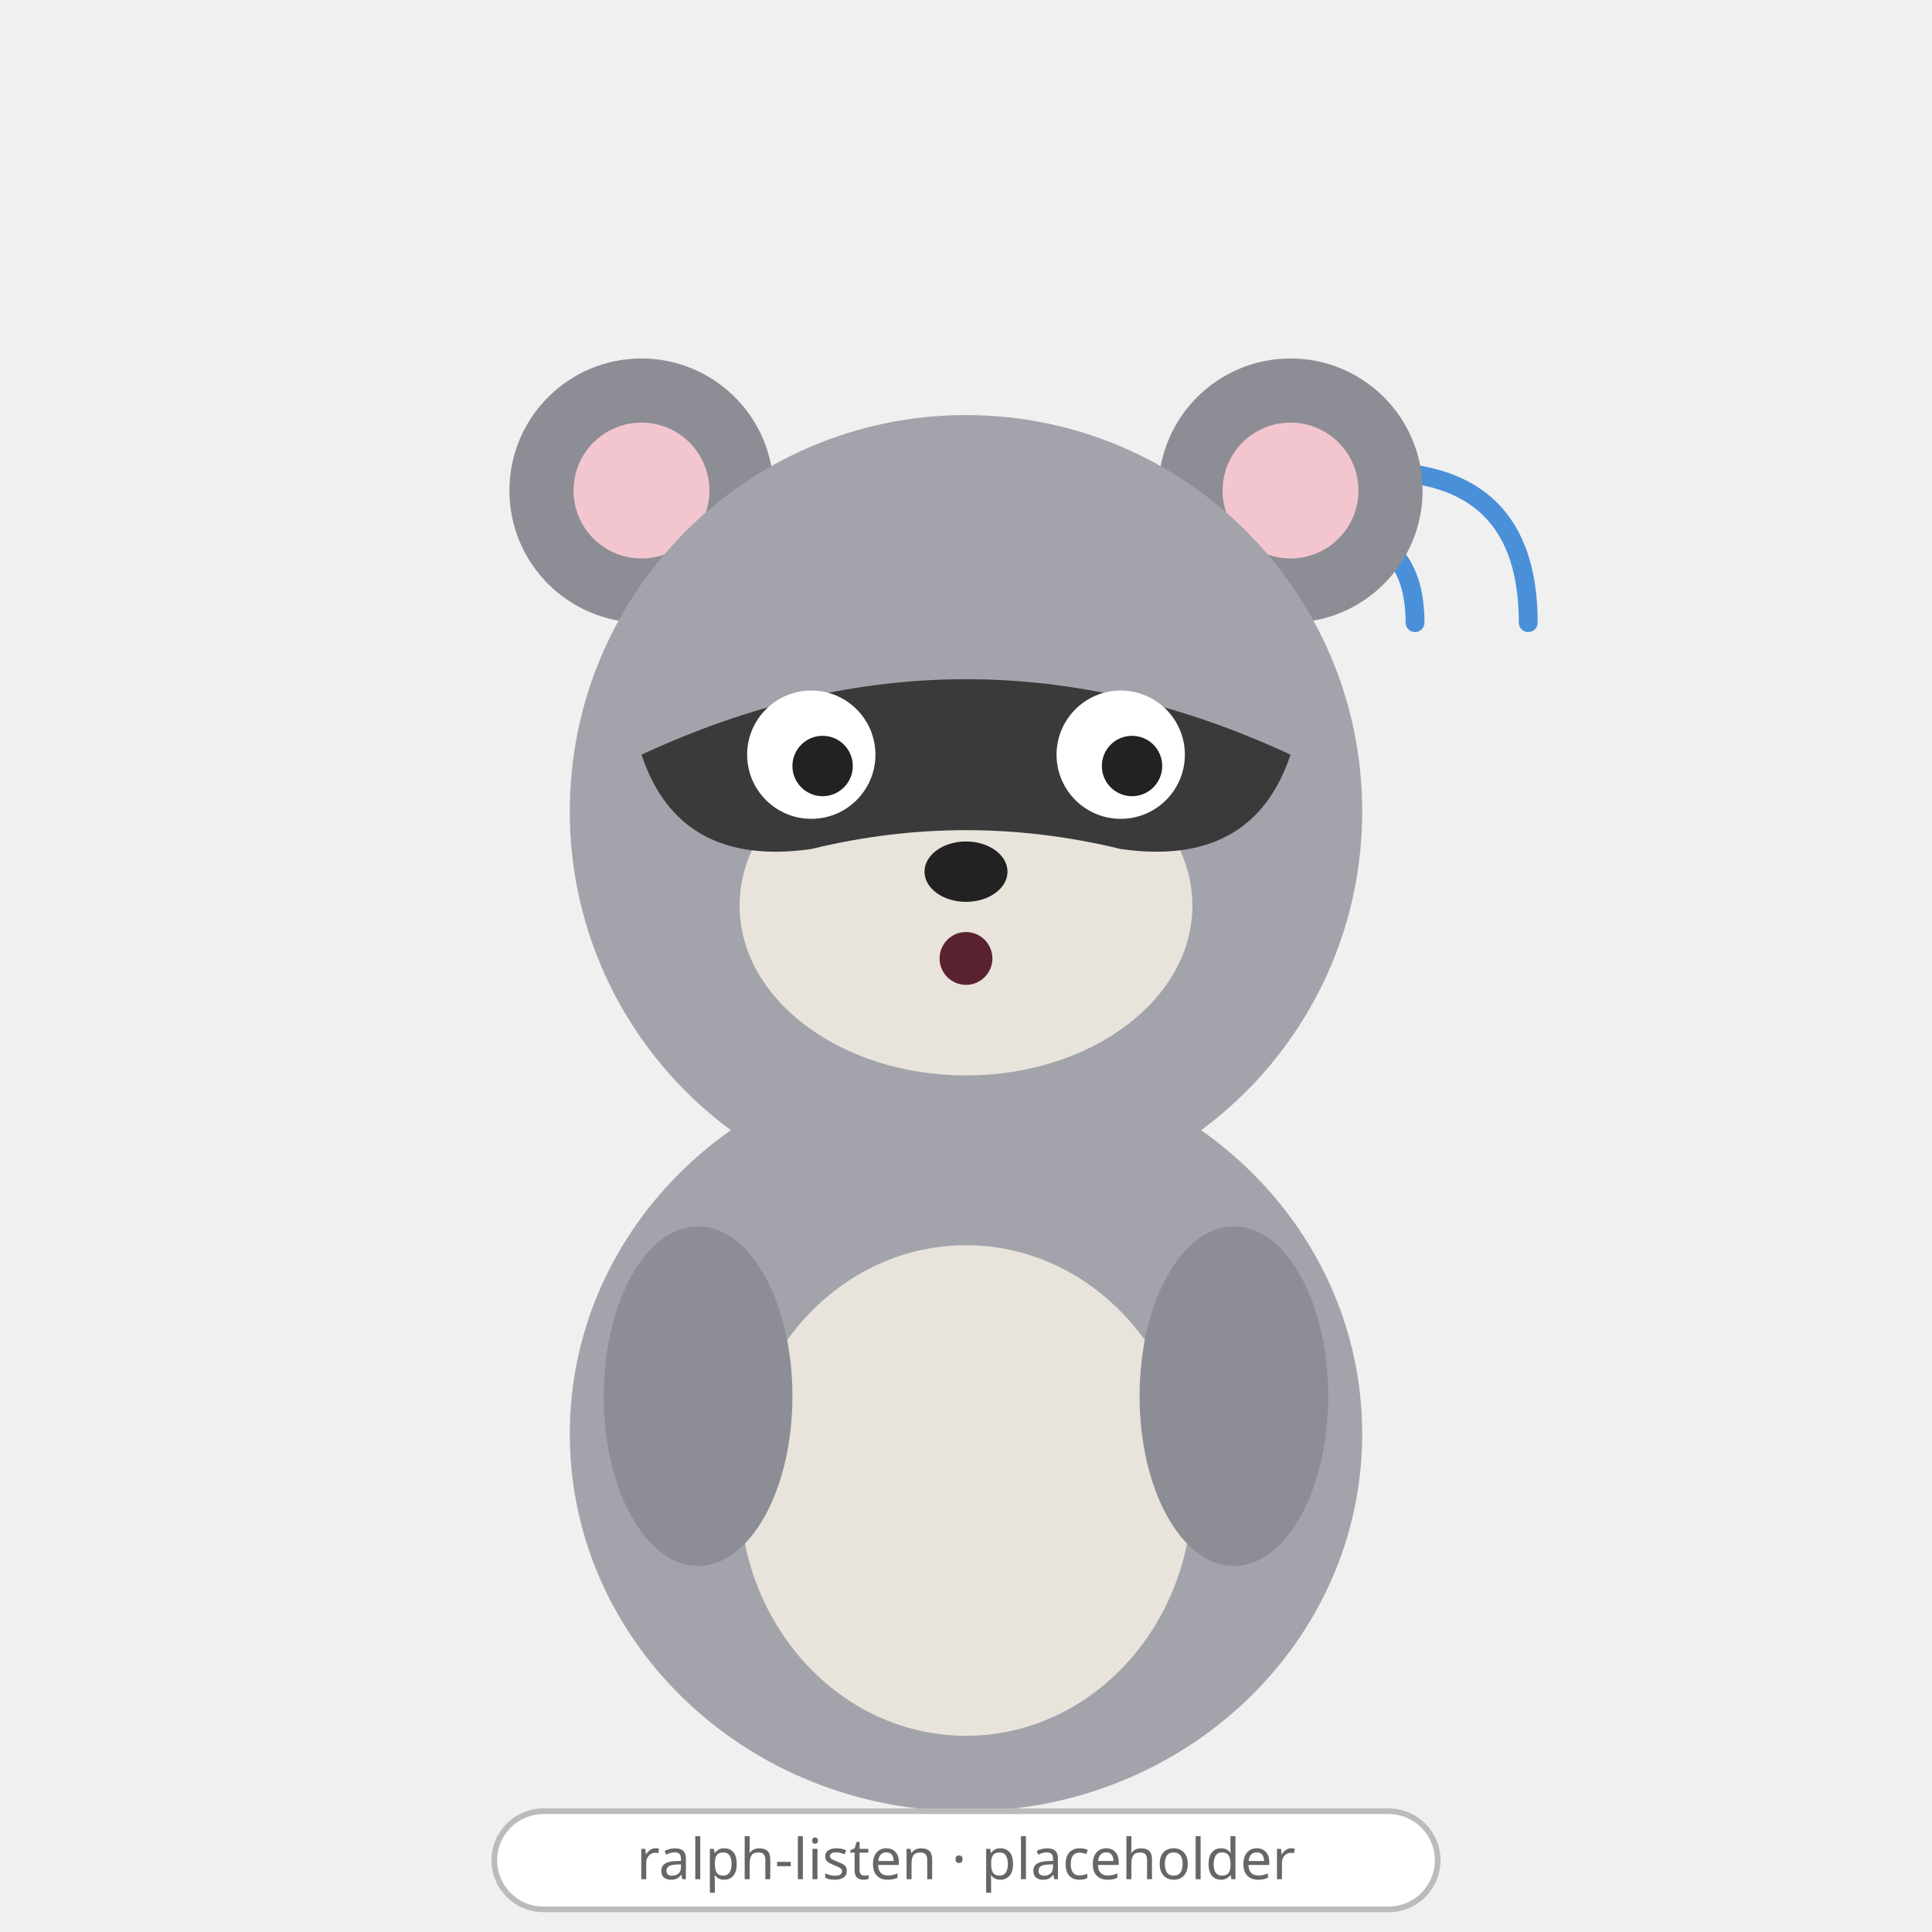
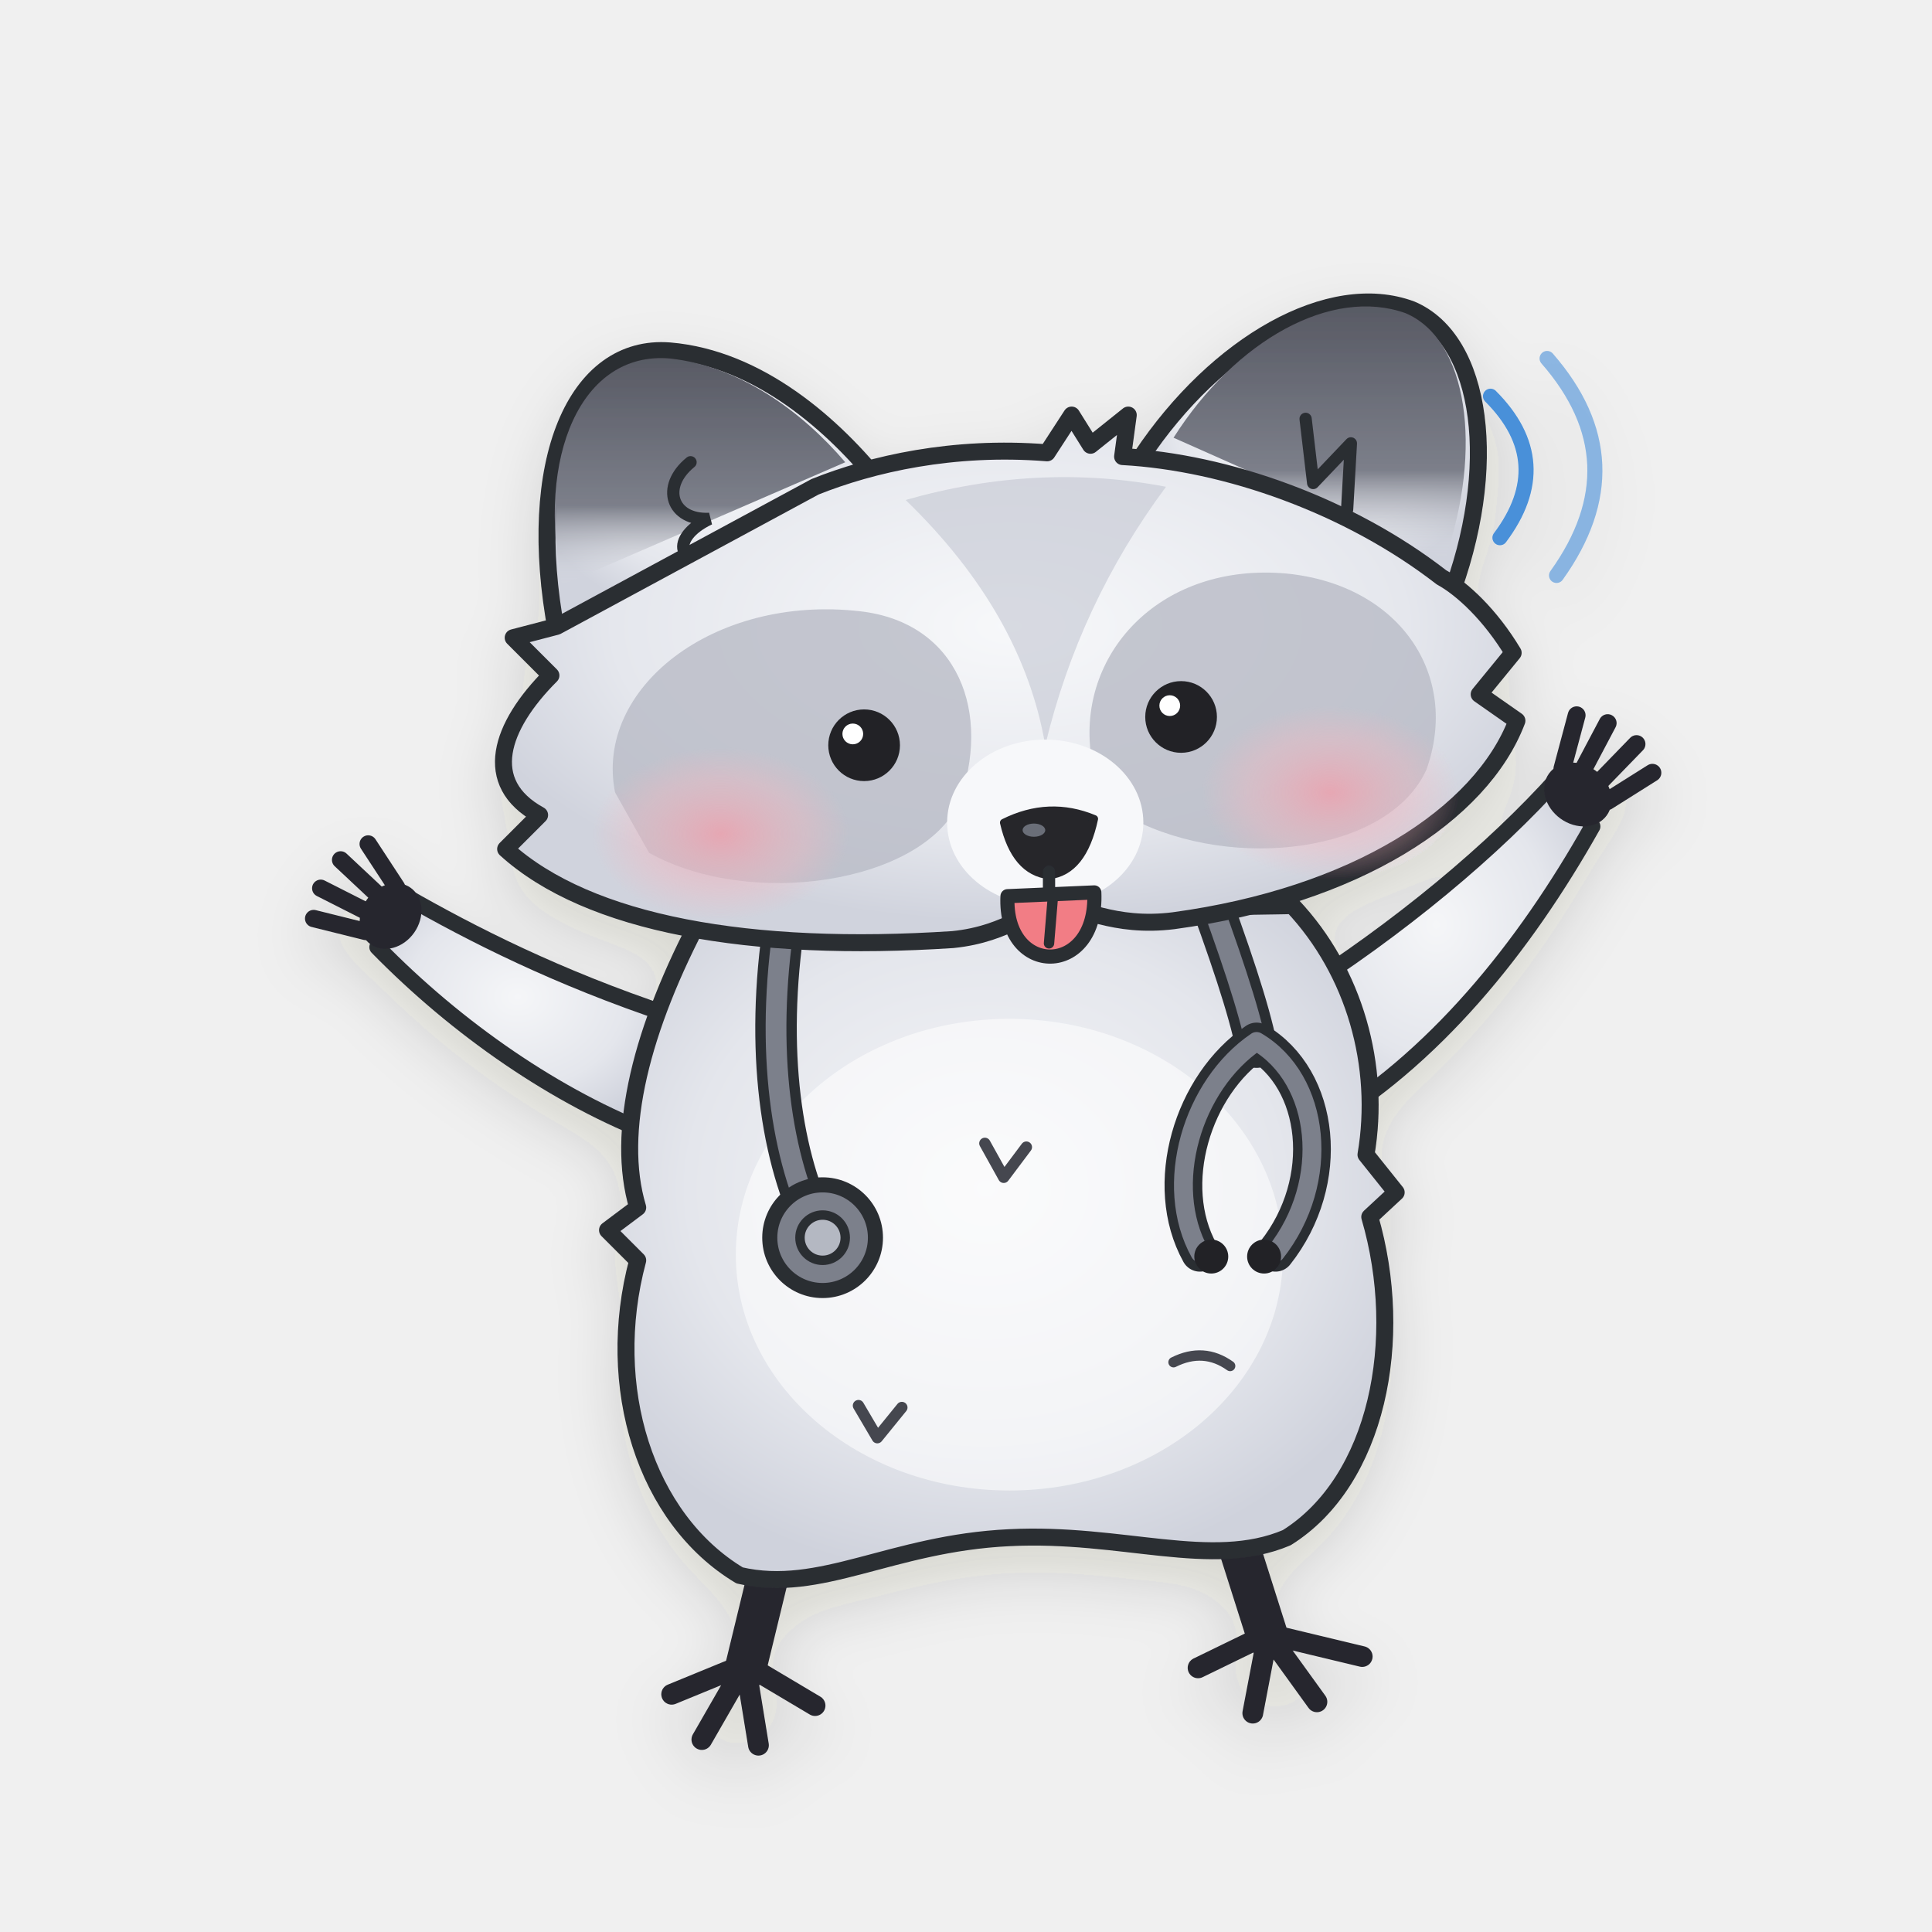
<svg xmlns="http://www.w3.org/2000/svg" viewBox="0 0 1024 1024" width="1024" height="1024">
-   <ellipse cx="512" cy="760" rx="210" ry="200" fill="#a3a3ab" />
-   <ellipse cx="512" cy="790" rx="120" ry="130" fill="#e8e4dc" />
-   <ellipse cx="370" cy="740" rx="50" ry="90" fill="#8d8d95" />
-   <ellipse cx="654" cy="740" rx="50" ry="90" fill="#8d8d95" />
-   <path d="M700 280 q50 0 50 50" stroke="#4a90d9" stroke-width="10" fill="none" stroke-linecap="round" />
-   <path d="M730 250 q80 0 80 80" stroke="#4a90d9" stroke-width="10" fill="none" stroke-linecap="round" />
-   <circle cx="340" cy="260" r="70" fill="#8d8d95" />
-   <circle cx="340" cy="260" r="36" fill="#f3c6cf" />
-   <circle cx="684" cy="260" r="70" fill="#8d8d95" />
-   <circle cx="684" cy="260" r="36" fill="#f3c6cf" />
-   <circle cx="512" cy="430" r="210" fill="#a3a3ab" />
-   <ellipse cx="512" cy="480" rx="120" ry="90" fill="#e8e4dc" />
-   <path d="M340 400 q172 -80 344 0 q-20 60 -90 50 q-82 -20 -164 0 q-70 10 -90 -50z" fill="#3a3a3a" />
-   <circle cx="430" cy="400" r="34" fill="#fff" />
-   <circle cx="594" cy="400" r="34" fill="#fff" />
-   <circle cx="436" cy="406" r="16" fill="#222" />
-   <circle cx="600" cy="406" r="16" fill="#222" />
-   <ellipse cx="512" cy="462" rx="22" ry="16" fill="#222" />
-   <circle cx="512" cy="508" r="14" fill="#5a2230" />
-   <rect x="262" y="960" width="500" height="52" rx="26" fill="#ffffff" stroke="#bbb" stroke-width="3" />
-   <text x="512" y="996" text-anchor="middle" font-size="30" font-family="sans-serif" fill="#666">ralph-listen · placeholder</text>
+   <defs>
+     <radialGradient id="furBody" cx="48%" cy="42%" r="58%">
+       <stop offset="0%" stop-color="#f5f6f8" />
+       <stop offset="65%" stop-color="#e4e6ec" />
+       <stop offset="100%" stop-color="#cfd2dc" />
+     </radialGradient>
+     <radialGradient id="furHead" cx="50%" cy="40%" r="56%">
+       <stop offset="0%" stop-color="#f7f8fa" />
+       <stop offset="70%" stop-color="#e5e7ed" />
+       <stop offset="100%" stop-color="#d0d3dd" />
+     </radialGradient>
+     <radialGradient id="blushL" cx="50%" cy="50%" r="50%">
+       <stop offset="0%" stop-color="#f59ca9" stop-opacity="0.72" />
+       <stop offset="65%" stop-color="#f5b5be" stop-opacity="0.35" />
+       <stop offset="100%" stop-color="#f5b5be" stop-opacity="0" />
+     </radialGradient>
+     <radialGradient id="blushR" cx="50%" cy="50%" r="50%">
+       <stop offset="0%" stop-color="#f59ca9" stop-opacity="0.72" />
+       <stop offset="65%" stop-color="#f5b5be" stop-opacity="0.35" />
+       <stop offset="100%" stop-color="#f5b5be" stop-opacity="0" />
+     </radialGradient>
+     <linearGradient id="earTip" x1="0%" y1="0%" x2="0%" y2="100%">
+       <stop offset="0%" stop-color="#585a64" />
+       <stop offset="65%" stop-color="#7c7f8a" />
+       <stop offset="100%" stop-color="#dfe1e8" stop-opacity="0" />
+     </linearGradient>
+     <filter id="softShadow" x="-15%" y="-15%" width="130%" height="130%">
+       <feDropShadow dx="0" dy="14" stdDeviation="16" flood-color="#2b2420" flood-opacity="0.14" />
+     </filter>
+   </defs>
+   <g filter="url(#softShadow)">
+     <g>
+       <path d="M 412 815 L 395 885" stroke="#27282e" stroke-width="22" stroke-linecap="round" />
+       <path d="M 395 882 L 356 898 M 395 882 L 372 922 M 395 882 L 402 925 M 395 882 L 432 904" stroke="#27282e" stroke-width="11" stroke-linecap="round" />
+       <path d="M 652 805 L 672 868" stroke="#27282e" stroke-width="22" stroke-linecap="round" />
+       <path d="M 672 866 L 635 884 M 672 866 L 664 908 M 672 866 L 698 902 M 672 866 L 722 878" stroke="#27282e" stroke-width="11" stroke-linecap="round" />
+     </g>
+     <path d="M 355 538 C 295 518, 250 495, 215 475 L 200 502 C 242 545, 295 582, 348 602 Z" fill="url(#furBody)" stroke="#2c2d33" stroke-width="8.5" stroke-linejoin="round" />
+     <g transform="translate(202 482) rotate(-55) scale(1.02)">
+       <ellipse cx="0" cy="6" rx="18" ry="15" fill="#27282e" />
+       <path d="M -14 0 L -24 -26 M -5 -4 L -9 -32 M 5 -4 L 9 -32 M 14 0 L 24 -25" stroke="#27282e" stroke-width="9" stroke-linecap="round" />
+     </g>
+     <path d="M 685 528 C 742 492, 792 450, 826 412 L 844 438 C 808 502, 760 562, 698 598 Z" fill="url(#furBody)" stroke="#2c2d33" stroke-width="8.5" stroke-linejoin="round" />
+     <g transform="translate(840 416) rotate(36) scale(1.05)">
+       <ellipse cx="0" cy="6" rx="18" ry="15" fill="#27282e" />
+       <path d="M -14 0 L -24 -26 M -5 -4 L -9 -32 M 5 -4 L 9 -32 M 14 0 L 24 -25" stroke="#27282e" stroke-width="9" stroke-linecap="round" />
+     </g>
+     <path d="M 372 485              C 340 545, 326 600, 338 640              L 322 652 L 338 668              C 320 735, 342 805, 392 835              C 435 845, 472 818, 535 815              C 595 812, 642 832, 682 815              C 730 785, 745 710, 726 645              L 740 632 L 724 612              C 732 565, 718 515, 685 480 Z" fill="url(#furBody)" stroke="#2c2d33" stroke-width="9" stroke-linecap="round" stroke-linejoin="round" />
+     <ellipse cx="535" cy="665" rx="145" ry="125" fill="#ffffff" opacity="0.55" />
+     <path d="M 522 606 L 532 624 L 544 608" fill="none" stroke="#454750" stroke-width="6" stroke-linecap="round" stroke-linejoin="round" />
+     <path d="M 455 745 L 465 762 L 478 746" fill="none" stroke="#454750" stroke-width="6" stroke-linecap="round" stroke-linejoin="round" />
+     <path d="M 622 722 Q 638 714 652 724" fill="none" stroke="#454750" stroke-width="5.5" stroke-linecap="round" />
+     <g>
+       <path d="M 418 475 C 405 545, 412 605, 430 645" fill="none" stroke="#2c2d33" stroke-width="22" stroke-linecap="round" />
+       <path d="M 418 475 C 405 545, 412 605, 430 645" fill="none" stroke="#7c808b" stroke-width="11" stroke-linecap="round" />
+       <circle cx="436" cy="656" r="28" fill="#7c808b" stroke="#2c2d33" stroke-width="8" />
+       <circle cx="436" cy="656" r="12" fill="#b4b8c2" stroke="#2c2d33" stroke-width="5" />
+       <path d="M 636 462 C 652 505, 662 535, 666 555" fill="none" stroke="#2c2d33" stroke-width="22" stroke-linecap="round" />
+       <path d="M 636 462 C 652 505, 662 535, 666 555" fill="none" stroke="#7c808b" stroke-width="11" stroke-linecap="round" />
+       <path d="M 666 552                C 632 575, 616 628, 636 664                 M 666 552                C 700 572, 706 626, 676 664" fill="none" stroke="#2c2d33" stroke-width="20" stroke-linecap="round" />
+       <path d="M 666 552                C 632 575, 616 628, 636 664                M 666 552                C 700 572, 706 626, 676 664" fill="none" stroke="#7c808b" stroke-width="10" stroke-linecap="round" />
+       <circle cx="642" cy="666" r="9" fill="#232428" />
+       <circle cx="670" cy="666" r="9" fill="#232428" />
+     </g>
+     <g>
+       <path d="M 295 335                C 278 245, 305 182, 355 186                C 402 190, 442 225, 468 258 Z" fill="url(#furHead)" stroke="#2c2d33" stroke-width="9" stroke-linejoin="round" />
+       <path d="M 298 310 C 284 242, 308 186, 355 190 C 392 194, 425 218, 448 245 Z" fill="url(#earTip)" />
+       <path d="M 366 245 C 350 258, 356 276, 376 275 C 355 285, 358 302, 384 296" fill="none" stroke="#2c2d33" stroke-width="6.5" stroke-linecap="round" />
+       <path d="M 605 242                C 645 182, 705 148, 748 164                C 786 180, 795 248, 768 318 Z" fill="url(#furHead)" stroke="#2c2d33" stroke-width="9" stroke-linejoin="round" />
+       <path d="M 622 232 C 655 180, 706 152, 745 166 C 778 180, 786 238, 766 296 Z" fill="url(#earTip)" />
+       <path d="M 692 222 L 696 256 L 716 235 L 714 270" fill="none" stroke="#2c2d33" stroke-width="6.5" stroke-linecap="round" stroke-linejoin="round" />
+       <path d="M 295 332                L 272 338 L 292 358                C 265 385, 255 415, 286 432                L 268 450                C 312 490, 398 505, 505 498                C 535 495, 548 480, 560 480                C 572 480, 590 492, 622 488                C 718 475, 785 432, 804 382                L 784 368 L 802 346                C 790 326, 775 312, 764 306                C 715 268, 650 245, 595 242                L 598 220 L 578 236 L 568 220 L 555 240                C 505 236, 462 246, 432 258 Z" fill="url(#furHead)" stroke="#2c2d33" stroke-width="9" stroke-linecap="round" stroke-linejoin="round" />
+       <path d="M 480 265 Q 542 325 554 395 Q 572 320 618 258 Q 550 245 480 265 Z" fill="#c6c9d4" opacity="0.65" />
+       <path d="M 326 420                C 315 365, 378 315, 456 324                C 508 330, 526 378, 508 426                C 488 468, 398 482, 344 452 Z" fill="#b9bcc7" opacity="0.82" />
+       <path d="M 578 398                C 572 345, 616 298, 682 304                C 742 310, 774 358, 756 408                C 736 452, 654 462, 600 434 Z" fill="#b9bcc7" opacity="0.82" />
+       <ellipse cx="382" cy="442" rx="68" ry="46" fill="url(#blushL)" />
+       <ellipse cx="705" cy="420" rx="68" ry="46" fill="url(#blushR)" />
+       <ellipse cx="554" cy="436" rx="52" ry="44" fill="#f7f8fa" />
+       <circle cx="458" cy="395" r="19" fill="#232428" />
+       <circle cx="452" cy="389" r="5.5" fill="#ffffff" />
+       <circle cx="626" cy="380" r="19" fill="#232428" />
+       <circle cx="620" cy="374" r="5.5" fill="#ffffff" />
+       <path d="M 532 436 Q 556 424 580 434 Q 574 462 556 464 Q 538 462 532 436 Z" fill="#25262b" stroke="#25262b" stroke-width="4" stroke-linejoin="round" />
+       <ellipse cx="548" cy="440" rx="6" ry="3.5" fill="#6b6e78" />
+       <line x1="556" y1="462" x2="556" y2="478" stroke="#2c2d33" stroke-width="6.5" stroke-linecap="round" />
+       <path d="M 534 475              C 532 518, 582 518, 580 473 Z" fill="#f27d85" stroke="#2c2d33" stroke-width="7.5" stroke-linejoin="round" />
+       <path d="M 558 476 L 556 500" stroke="#2c2d33" stroke-width="5.5" stroke-linecap="round" />
+     </g>
+     <path d="M 790 210 Q 825 245 795 285" fill="none" stroke="#4a90d9" stroke-width="8" stroke-linecap="round" />
+     <path d="M 820 190 Q 868 245 825 305" fill="none" stroke="#4a90d9" stroke-width="8" stroke-linecap="round" opacity="0.6" />
+   </g>
</svg>
